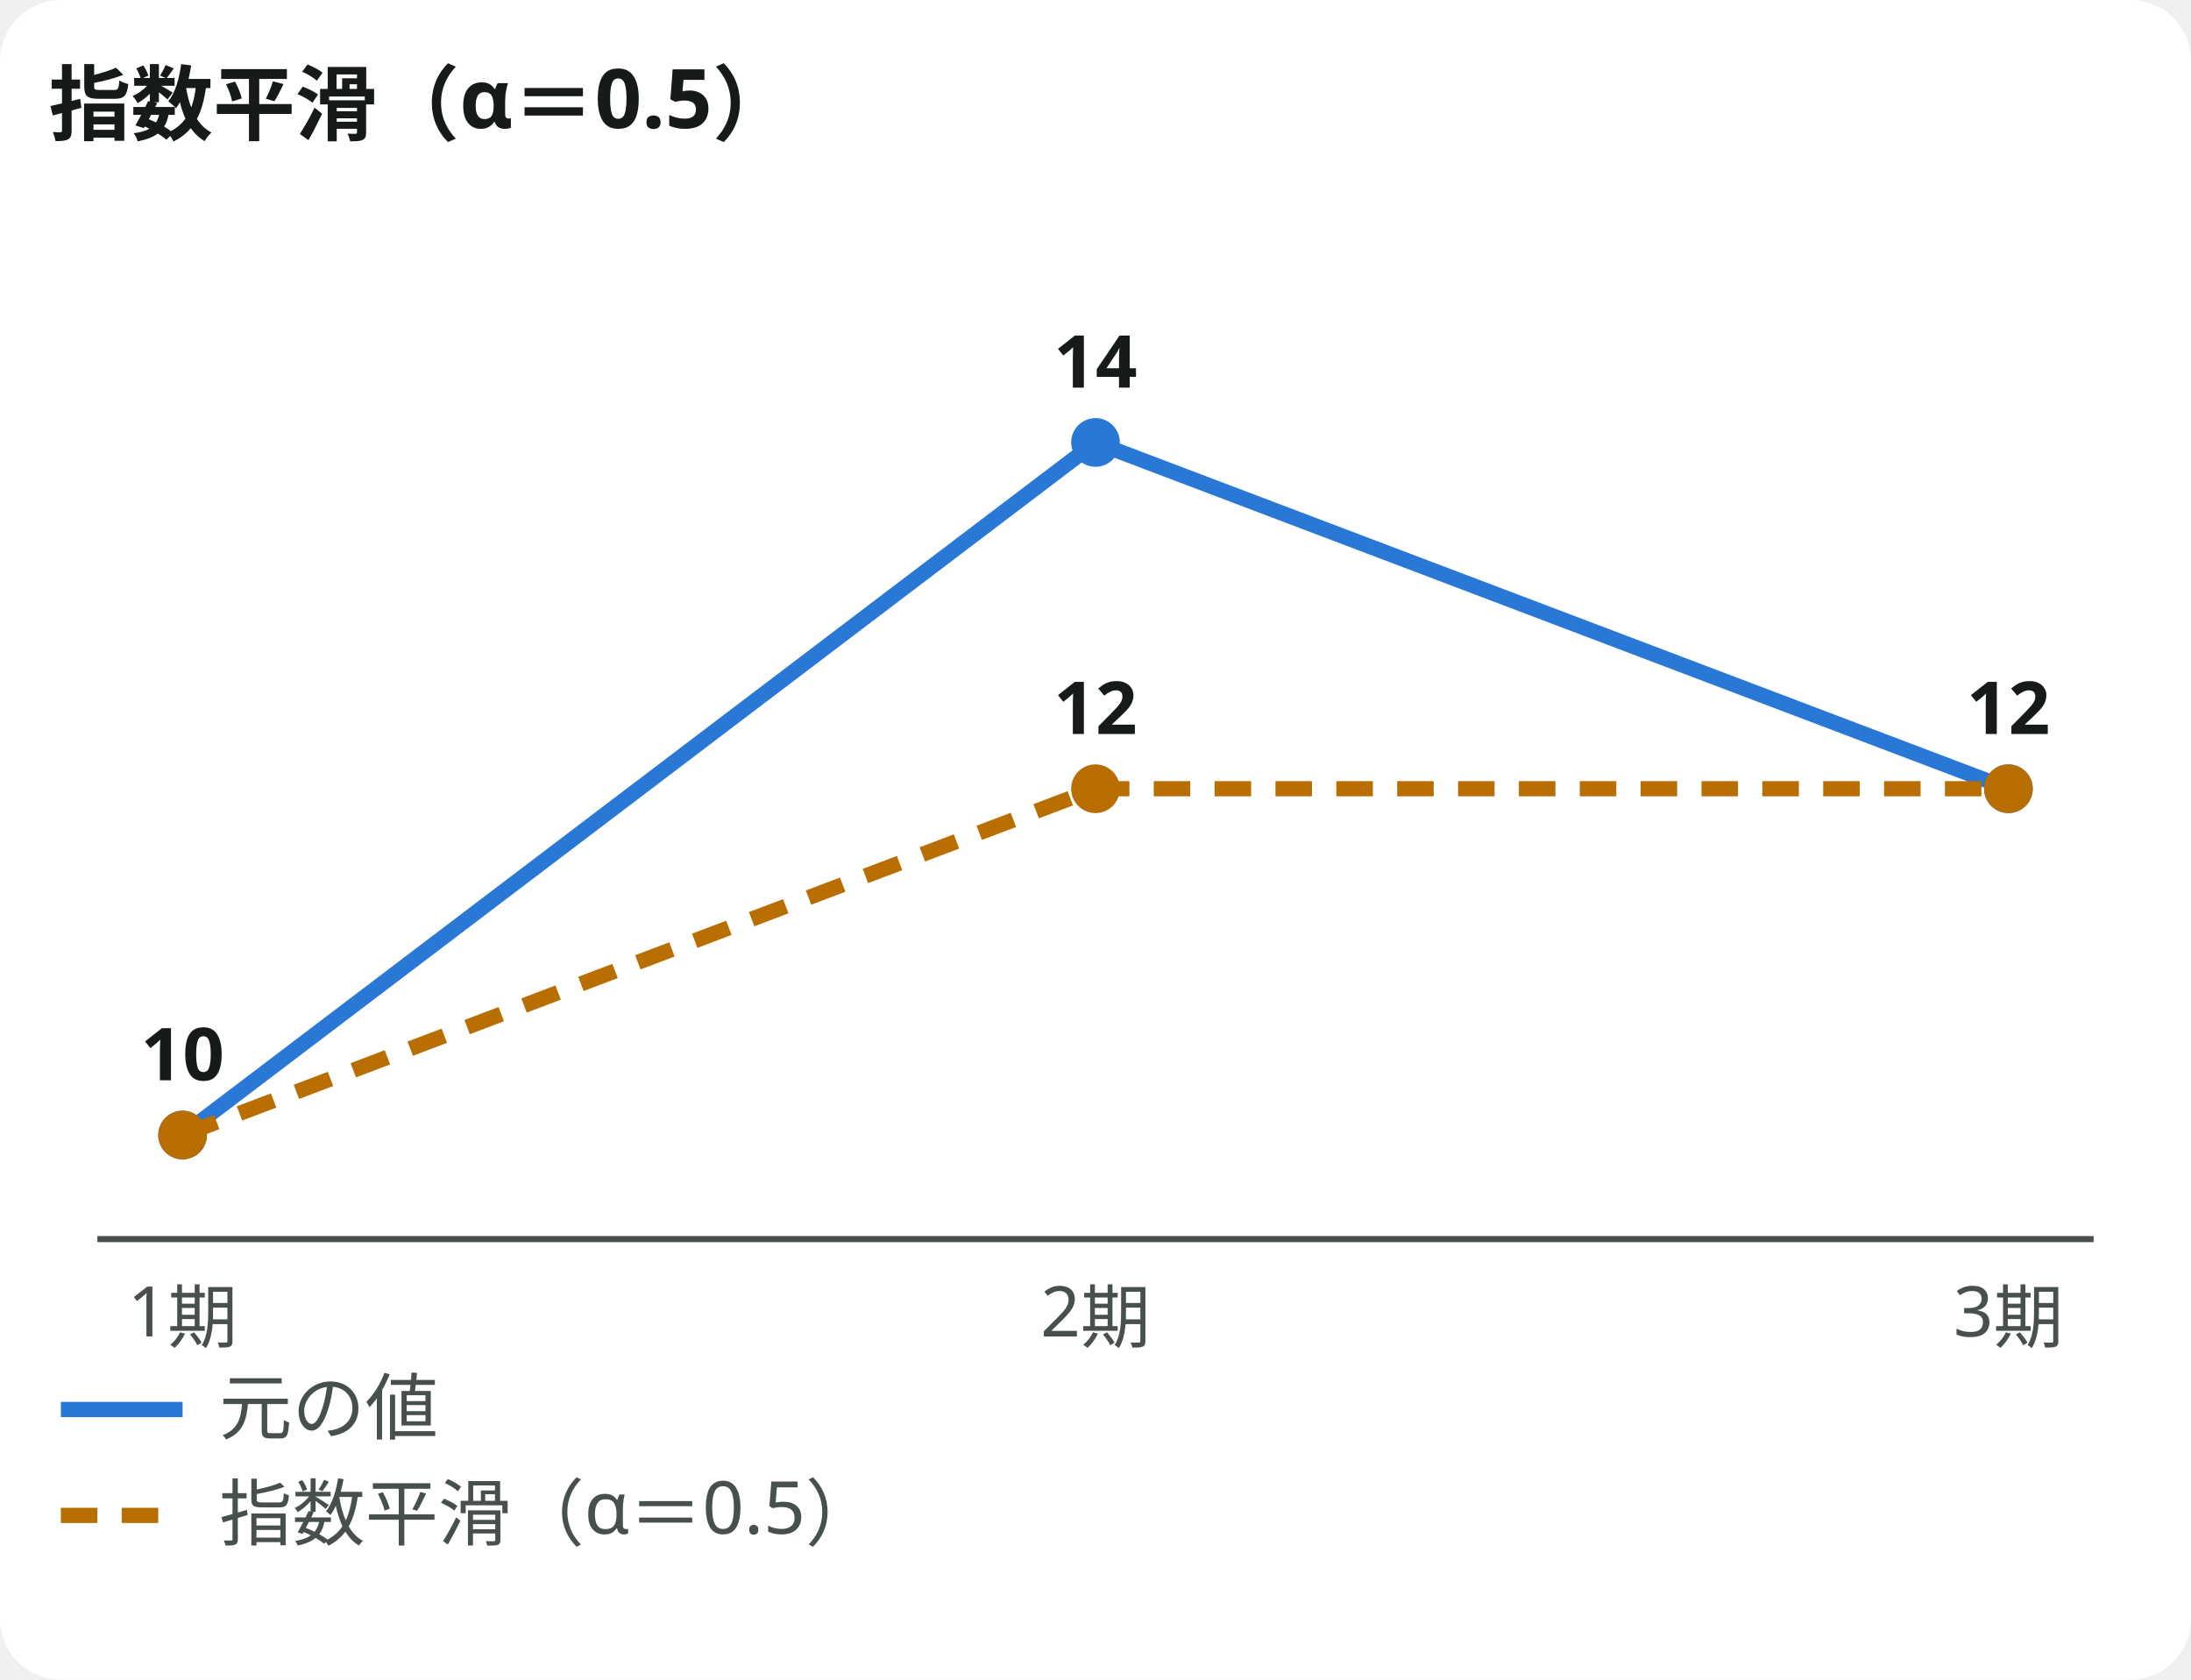
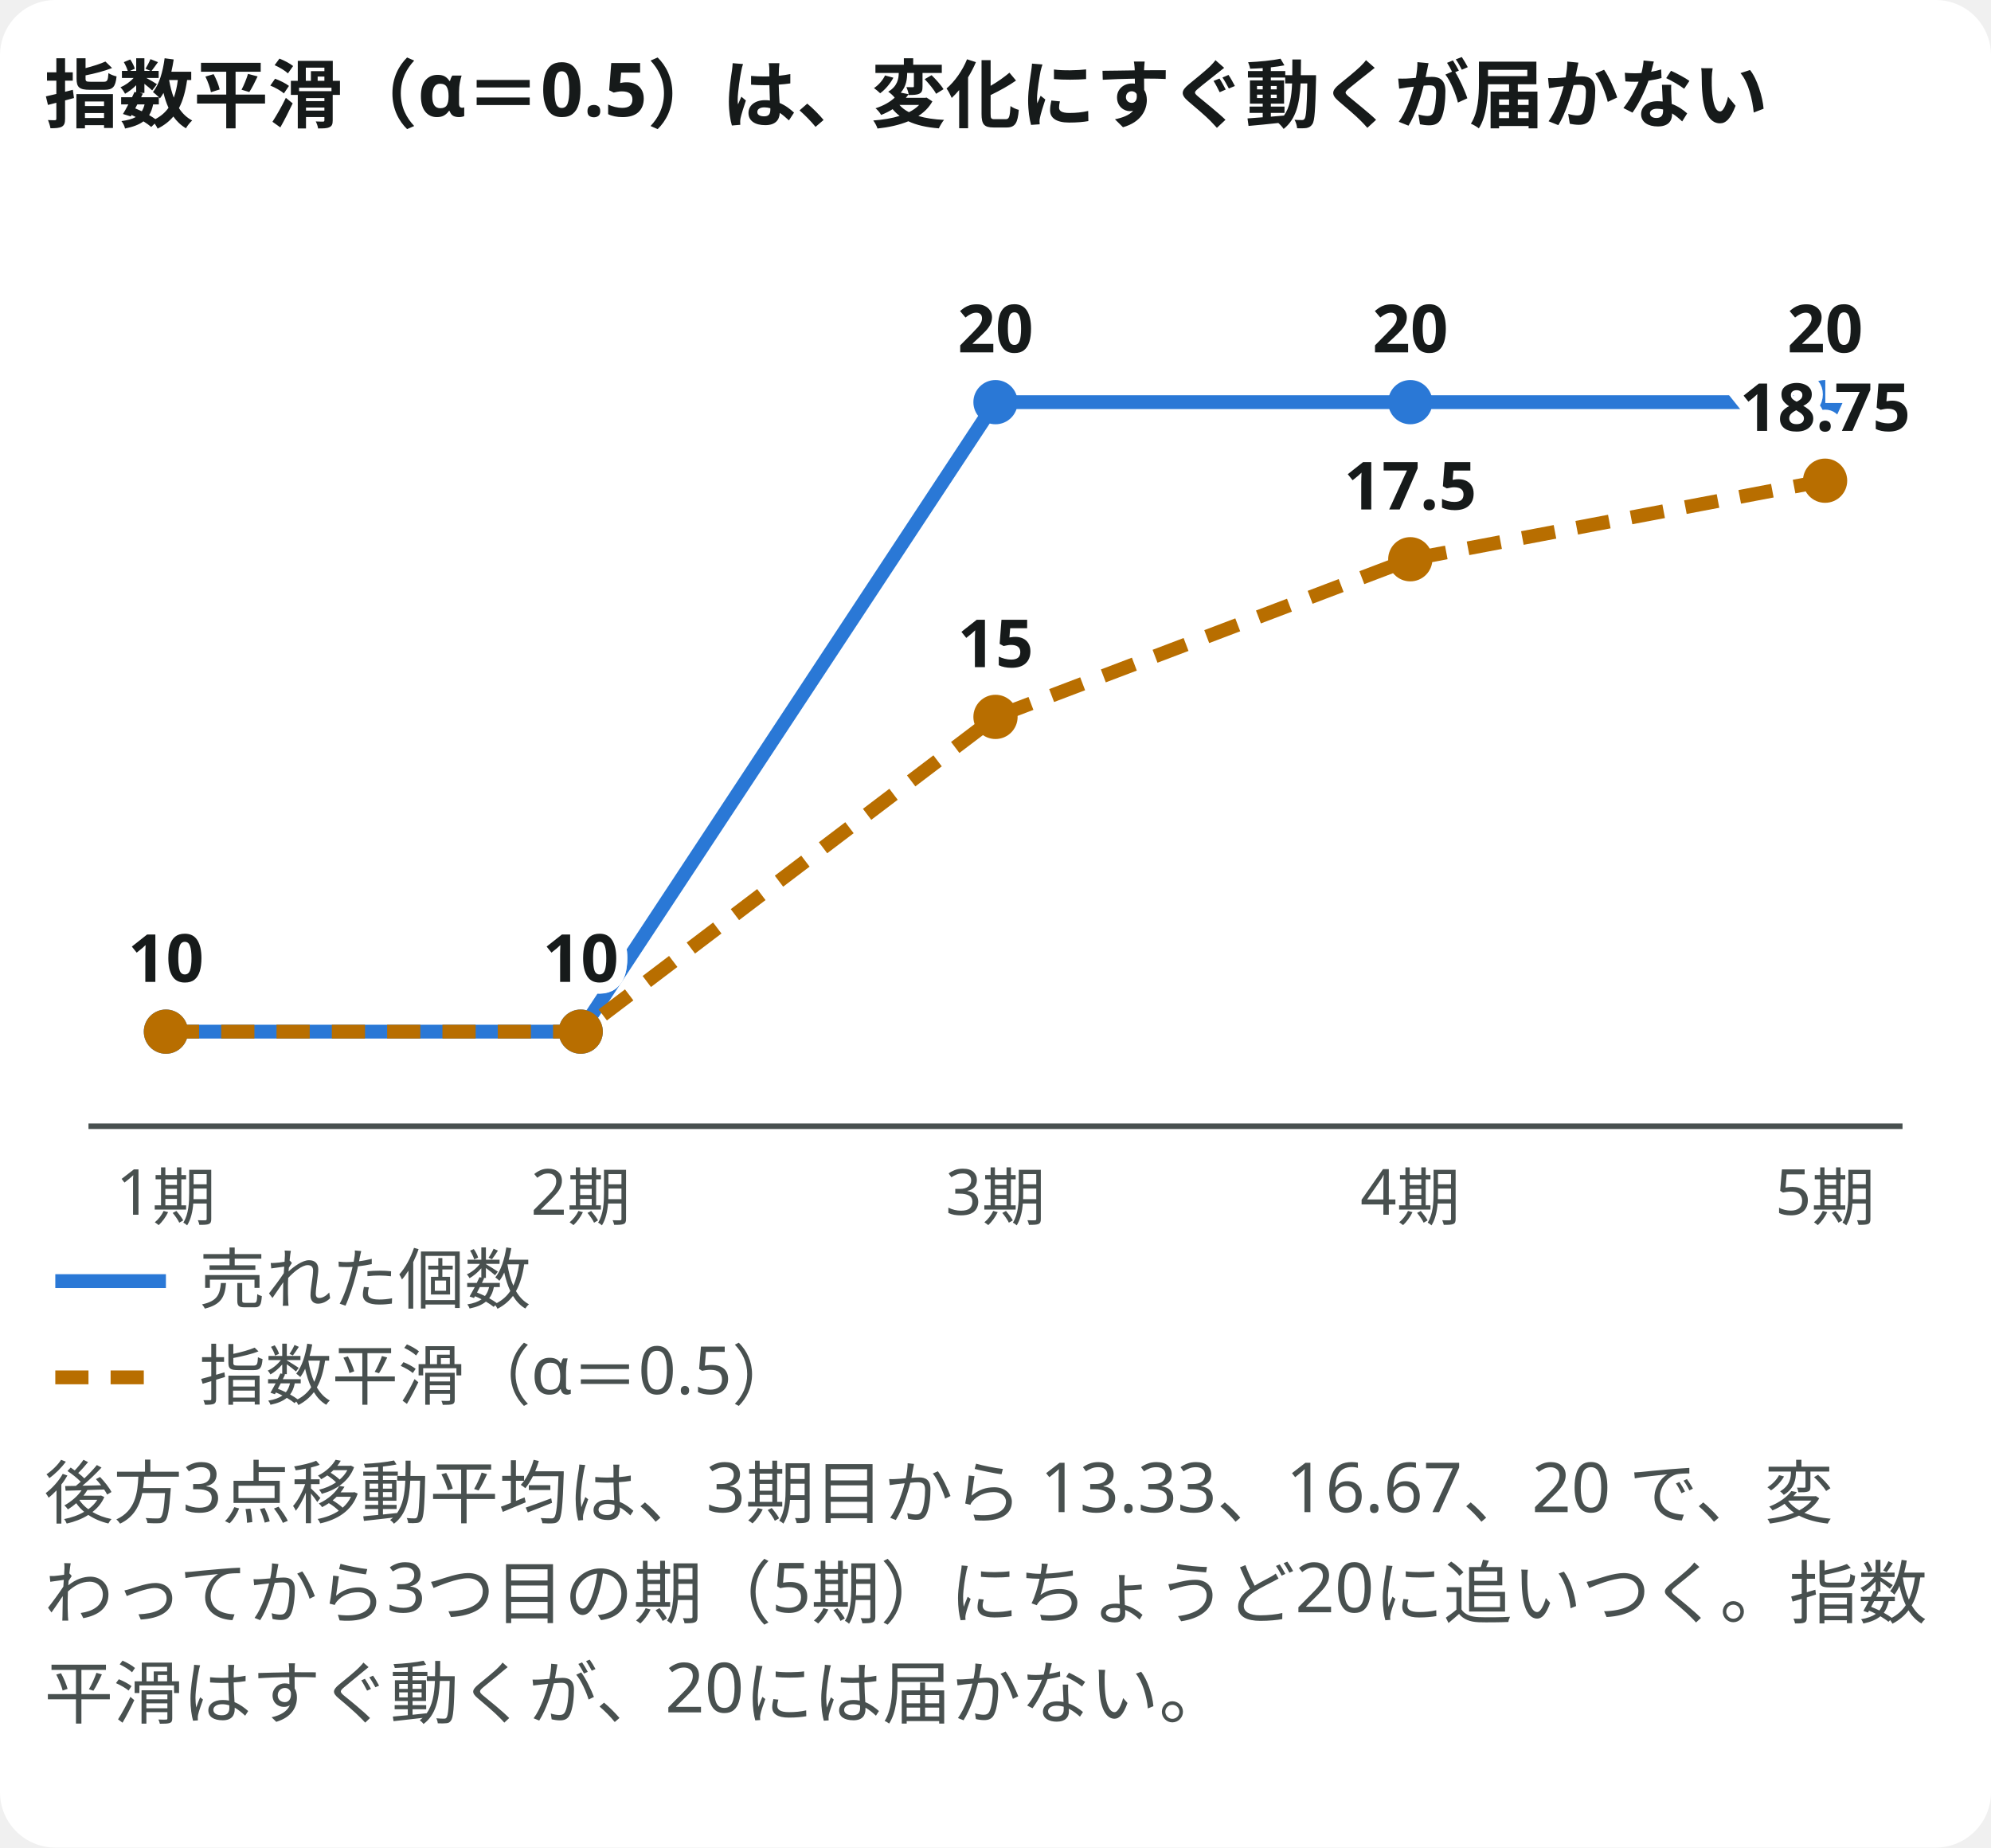
- <svg xmlns="http://www.w3.org/2000/svg" viewBox="0 0 360 276" width="360" height="276" font-family="sans-serif">
-   <rect width="360" height="276" rx="10" fill="#ffffff" />
-   <text x="8" y="22" font-size="13.5" fill="#161a1a" text-anchor="start" font-weight="bold">指数平滑（α＝0.5）</text>
+ <svg xmlns="http://www.w3.org/2000/svg" viewBox="0 0 360 334" width="360" height="334" font-family="sans-serif">
+   <rect width="360" height="334" rx="10" fill="#ffffff" />
+   <text x="8" y="22" font-size="13.5" fill="#161a1a" text-anchor="start" font-weight="bold">指数平滑（α＝0.5）は、変化にすぐ動くが届かない</text>
  <line x1="16" y1="203.6" x2="344" y2="203.6" stroke="#48504f" stroke-width="1" />
-   <polyline points="30,186.5 180,72.7 330,129.6" fill="none" stroke="#2a78d6" stroke-width="2.5" stroke-linejoin="round" />
+   <polyline points="30,186.5 105,186.5 180,72.7 255,72.7 330,72.7" fill="none" stroke="#2a78d6" stroke-width="2.5" stroke-linejoin="round" />
  <circle cx="30" cy="186.5" r="4" fill="#2a78d6" />
  <text x="30.0" y="177.5" font-size="12" fill="#161a1a" text-anchor="middle" font-weight="bold" stroke="#ffffff" stroke-width="4" paint-order="stroke">10</text>
+   <circle cx="105" cy="186.5" r="4" fill="#2a78d6" />
+   <text x="105.0" y="177.5" font-size="12" fill="#161a1a" text-anchor="middle" font-weight="bold" stroke="#ffffff" stroke-width="4" paint-order="stroke">10</text>
  <circle cx="180" cy="72.7" r="4" fill="#2a78d6" />
-   <text x="180.0" y="63.7" font-size="12" fill="#161a1a" text-anchor="middle" font-weight="bold" stroke="#ffffff" stroke-width="4" paint-order="stroke">14</text>
-   <circle cx="330" cy="129.6" r="4" fill="#2a78d6" />
-   <text x="330.0" y="120.6" font-size="12" fill="#161a1a" text-anchor="middle" font-weight="bold" stroke="#ffffff" stroke-width="4" paint-order="stroke">12</text>
-   <polyline points="30,186.5 180,129.6 330,129.6" fill="none" stroke="#b86e00" stroke-width="2.5" stroke-dasharray="6 4" stroke-linejoin="round" />
+   <text x="180.0" y="63.7" font-size="12" fill="#161a1a" text-anchor="middle" font-weight="bold" stroke="#ffffff" stroke-width="4" paint-order="stroke">20</text>
+   <circle cx="255" cy="72.7" r="4" fill="#2a78d6" />
+   <text x="255.0" y="63.7" font-size="12" fill="#161a1a" text-anchor="middle" font-weight="bold" stroke="#ffffff" stroke-width="4" paint-order="stroke">20</text>
+   <circle cx="330" cy="72.7" r="4" fill="#2a78d6" />
+   <text x="330.0" y="63.7" font-size="12" fill="#161a1a" text-anchor="middle" font-weight="bold" stroke="#ffffff" stroke-width="4" paint-order="stroke">20</text>
+   <polyline points="30,186.5 105,186.5 180,129.6 255,101.1 330,86.9" fill="none" stroke="#b86e00" stroke-width="2.5" stroke-dasharray="6 4" stroke-linejoin="round" />
  <circle cx="30" cy="186.5" r="4" fill="#b86e00" />
  <text x="30.0" y="177.5" font-size="12" fill="#161a1a" text-anchor="middle" font-weight="bold" stroke="#ffffff" stroke-width="4" paint-order="stroke">10</text>
+   <circle cx="105" cy="186.5" r="4" fill="#b86e00" />
+   <text x="105.0" y="177.5" font-size="12" fill="#161a1a" text-anchor="middle" font-weight="bold" stroke="#ffffff" stroke-width="4" paint-order="stroke">10</text>
  <circle cx="180" cy="129.6" r="4" fill="#b86e00" />
-   <text x="180.0" y="120.6" font-size="12" fill="#161a1a" text-anchor="middle" font-weight="bold" stroke="#ffffff" stroke-width="4" paint-order="stroke">12</text>
-   <circle cx="330" cy="129.6" r="4" fill="#b86e00" />
-   <text x="330.0" y="120.6" font-size="12" fill="#161a1a" text-anchor="middle" font-weight="bold" stroke="#ffffff" stroke-width="4" paint-order="stroke">12</text>
+   <text x="180.0" y="120.6" font-size="12" fill="#161a1a" text-anchor="middle" font-weight="bold" stroke="#ffffff" stroke-width="4" paint-order="stroke">15</text>
+   <circle cx="255" cy="101.1" r="4" fill="#b86e00" />
+   <text x="255.0" y="92.1" font-size="12" fill="#161a1a" text-anchor="middle" font-weight="bold" stroke="#ffffff" stroke-width="4" paint-order="stroke">17.5</text>
+   <circle cx="330" cy="86.9" r="4" fill="#b86e00" />
+   <text x="330.0" y="77.9" font-size="12" fill="#161a1a" text-anchor="middle" font-weight="bold" stroke="#ffffff" stroke-width="4" paint-order="stroke">18.75</text>
  <text x="30" y="219.6" font-size="11.5" fill="#48504f" text-anchor="middle">1期</text>
-   <text x="180" y="219.6" font-size="11.5" fill="#48504f" text-anchor="middle">2期</text>
-   <text x="330" y="219.6" font-size="11.5" fill="#48504f" text-anchor="middle">3期</text>
+   <text x="105" y="219.6" font-size="11.5" fill="#48504f" text-anchor="middle">2期</text>
+   <text x="180" y="219.6" font-size="11.5" fill="#48504f" text-anchor="middle">3期</text>
+   <text x="255" y="219.6" font-size="11.5" fill="#48504f" text-anchor="middle">4期</text>
+   <text x="330" y="219.6" font-size="11.5" fill="#48504f" text-anchor="middle">5期</text>
  <line x1="10" y1="231.6" x2="30" y2="231.6" stroke="#2a78d6" stroke-width="2.5" />
-   <text x="36" y="235.6" font-size="12" fill="#48504f" text-anchor="start">元の値</text>
+   <text x="36" y="235.6" font-size="12" fill="#48504f" text-anchor="start">売れた個数</text>
  <line x1="10" y1="249" x2="30" y2="249" stroke="#b86e00" stroke-width="2.5" stroke-dasharray="6 4" />
  <text x="36" y="253" font-size="12" fill="#48504f" text-anchor="start">指数平滑（α＝0.5）</text>
+   <text x="8" y="274.4" font-size="12.5" fill="#48504f" text-anchor="start">後方3点移動平均は、3期目から 13.33、16.67、20 で、変</text>
+   <text x="8" y="292.5" font-size="12.5" fill="#48504f" text-anchor="start">わってから3つ目の期（5期）にちょうど20に追いつく。指数</text>
+   <text x="8" y="310.6" font-size="12.5" fill="#48504f" text-anchor="start">平滑はすぐ動くが、20には届かない。</text>
</svg>
